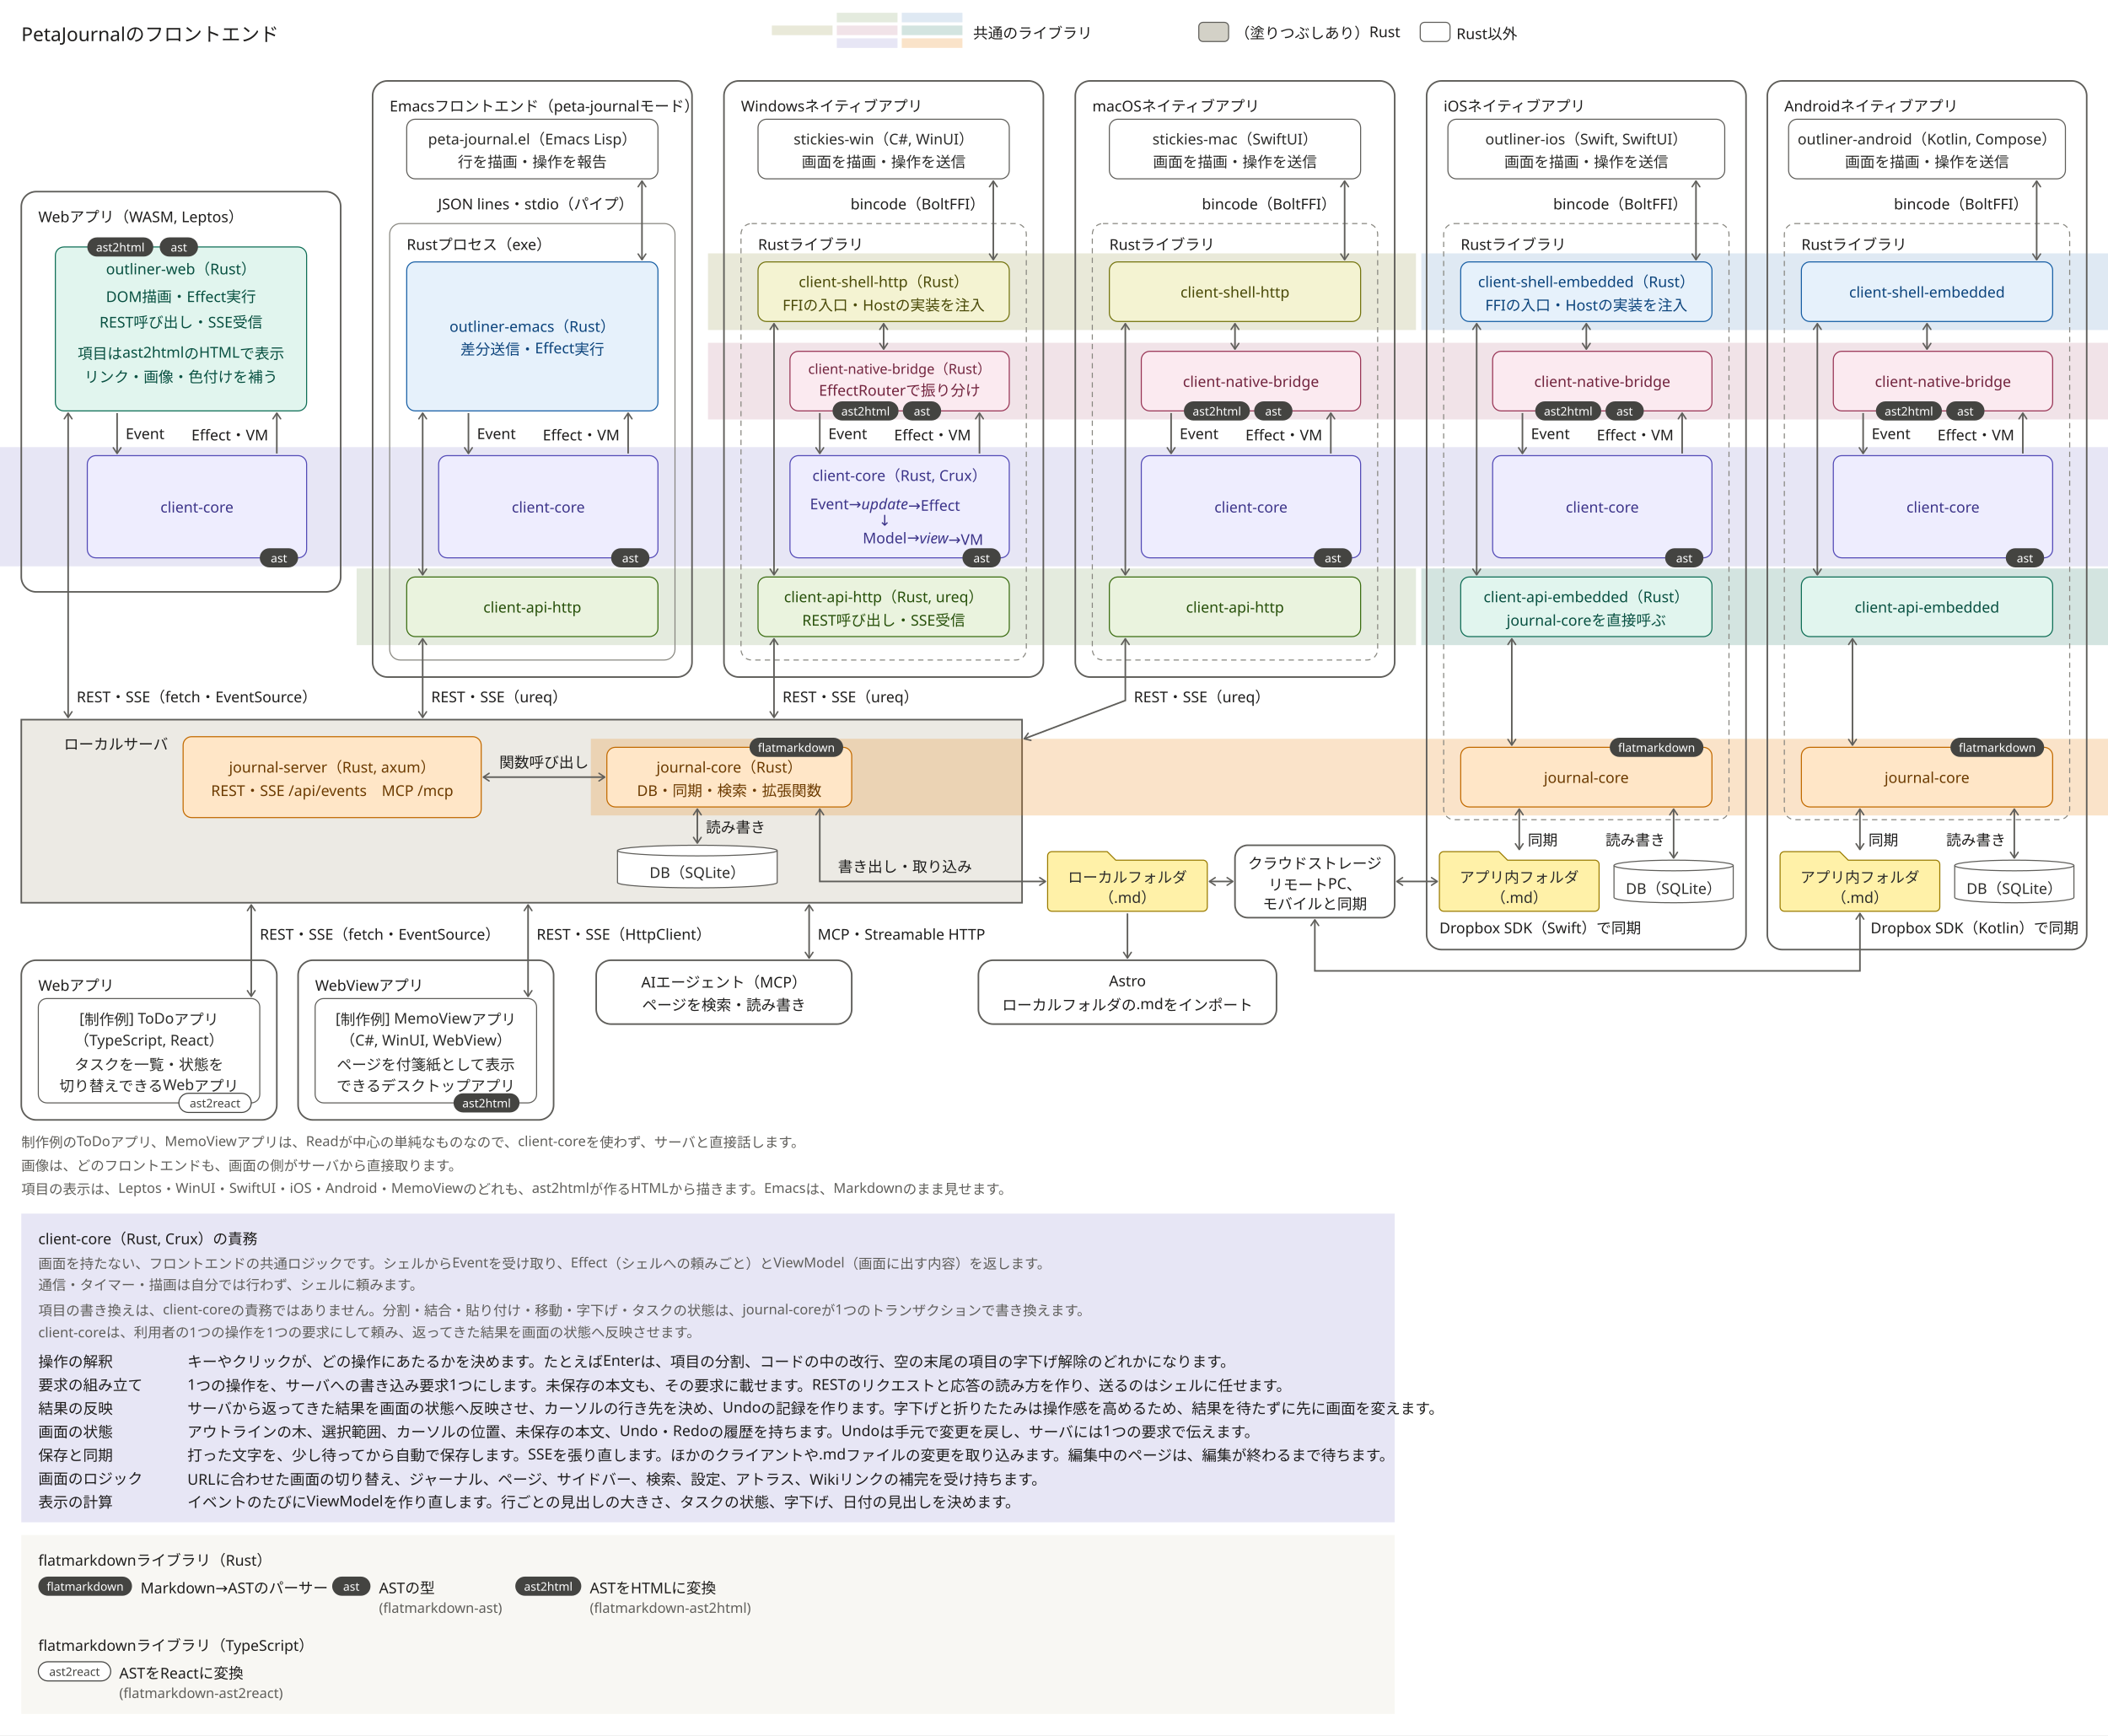
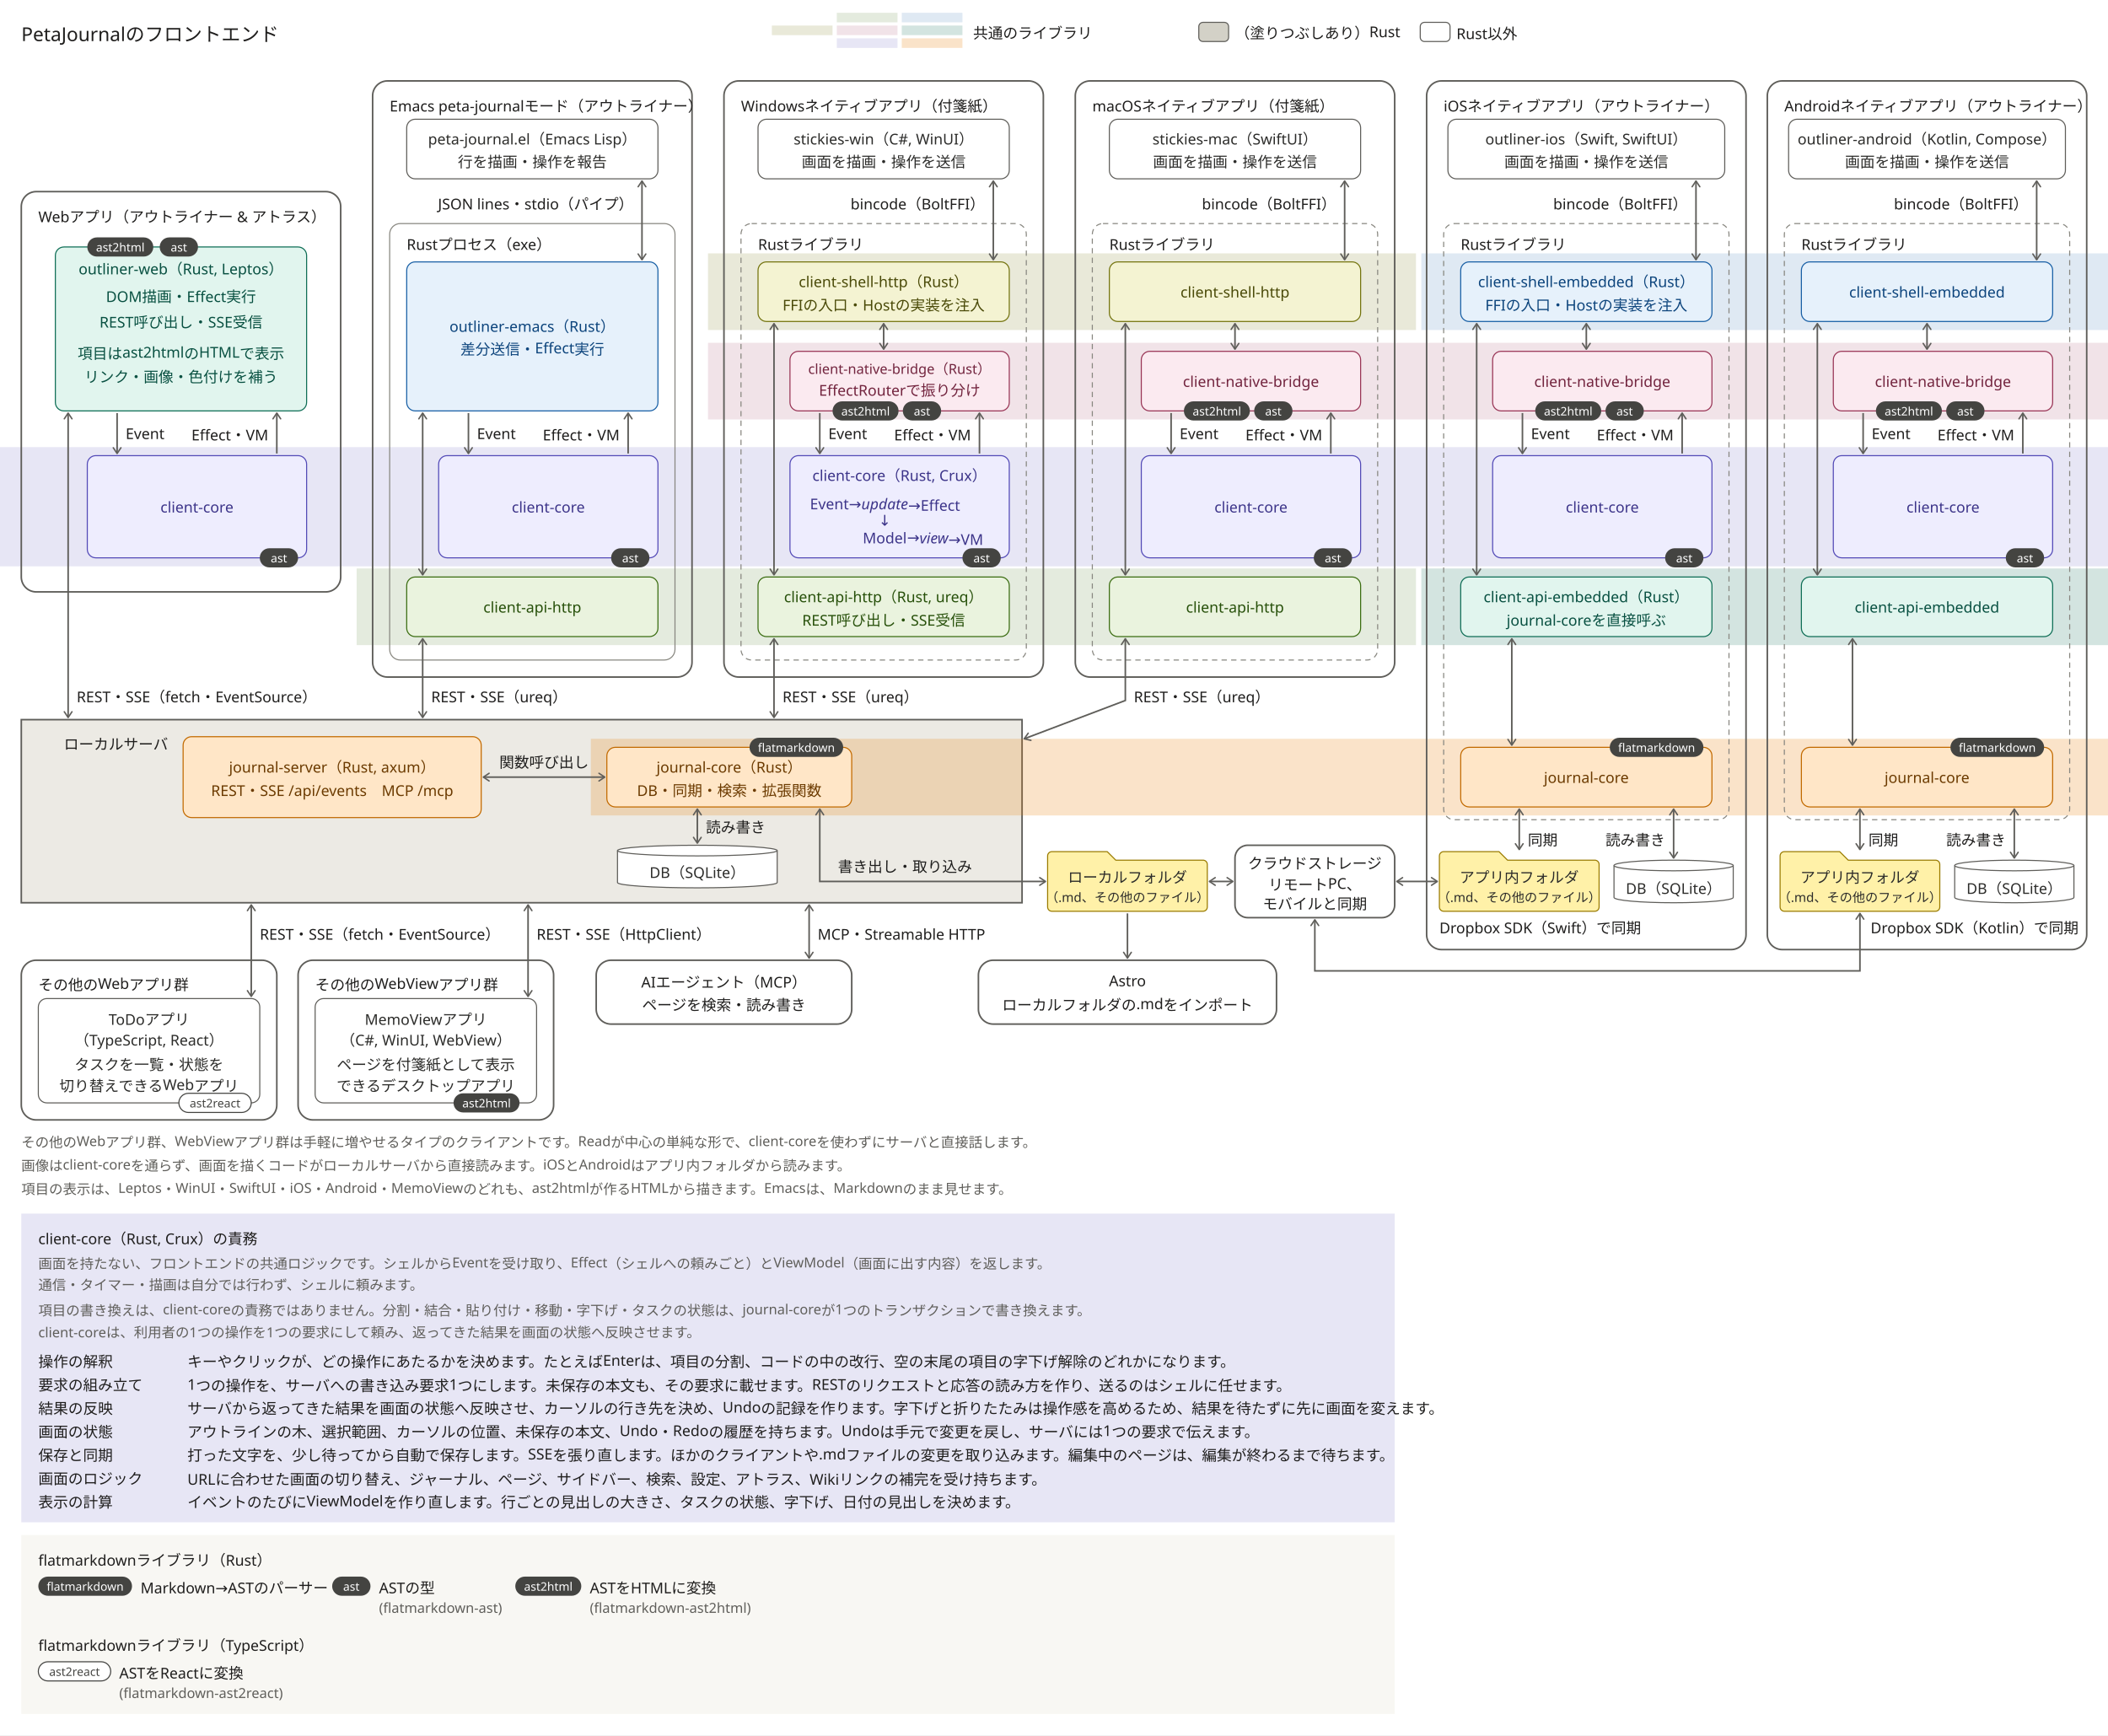
<svg xmlns="http://www.w3.org/2000/svg" width="1980" height="1630" viewBox="0 0 1980 1630" role="img">
  <defs>
    <marker id="arrow" viewBox="0 0 10 10" refX="8" refY="5" markerWidth="6" markerHeight="6" orient="auto-start-reverse">
      <path d="M2 1L8 5L2 9" fill="none" stroke="#5F5E5A" stroke-width="1.5" stroke-linecap="round" stroke-linejoin="round" />
    </marker>
    <style>
text { font-family: "Hiragino Sans", "Yu Gothic UI", "Meiryo", "Noto Sans JP", sans-serif; font-size: 14px; fill: #1F1E1D; }
.th { font-weight: 500; }
.note { font-size: 13px; fill: #5F5E5A; }
.arr { stroke: #5F5E5A; stroke-width: 1.5; fill: none; }
.frame { fill: none; stroke: #5F5E5A; stroke-width: 1.5; }
.inner { fill: none; stroke: #888780; stroke-width: 1; stroke-dasharray: 5 4; }
.teal rect { fill: #E1F5EE; stroke: #0F6E56; stroke-width: 1; }
.teal text { fill: #085041; }
.purple rect { fill: #EEEDFE; stroke: #534AB7; stroke-width: 1; }
.purple text { fill: #3C3489; }
.coral rect { fill: #FFE6C7; stroke: #C26A00; stroke-width: 1; }
.coral text { fill: #6B3A00; }
.gray rect { fill: #F1EFE8; stroke: #5F5E5A; stroke-width: 1; }
.gray text { fill: #2C2C2A; }
.blue rect { fill: #E6F1FB; stroke: #185FA5; stroke-width: 1; }
.blue text { fill: #0C447C; }
.pink rect { fill: #FBEAF0; stroke: #993556; stroke-width: 1; }
.pink text { fill: #72243E; }
.green rect { fill: #EAF3DE; stroke: #3B6D11; stroke-width: 1; }
.green text { fill: #27500A; }
.olive rect { fill: #F4F3D2; stroke: #74740F; stroke-width: 1; }
.olive text { fill: #4A4A08; }
.other rect { fill: #FFFFFF; }
.store path { fill: #FFFFFF; stroke: #5F5E5A; stroke-width: 1; stroke-linejoin: round; }
.store path.folder { fill: #FFF1A8; stroke: #9A7B00; }
.chip rect { fill: #444441; stroke: none; }
.chip text { fill: #FFFFFF; font-size: 11px; font-weight: 500; }
.wip rect { stroke-dasharray: 5 4; }
.badge rect { fill: #FAEEDA; stroke: #BA7517; stroke-width: 1; }
.badge text { fill: #854F0B; font-size: 12px; font-weight: 500; }
</style>
  </defs>
  <rect x="0" y="0" width="1980" height="1630" fill="#FFFFFF" />
  <rect x="0" y="420" width="1980" height="112" fill="#534AB7" fill-opacity="0.14" />
  <rect x="665" y="238" width="665" height="72" fill="#74740F" fill-opacity="0.16" />
  <rect x="1335" y="238" width="645" height="72" fill="#185FA5" fill-opacity="0.14" />
  <rect x="665" y="322" width="1315" height="72" fill="#993556" fill-opacity="0.14" />
  <rect x="335" y="534" width="995" height="72" fill="#3B6D11" fill-opacity="0.14" />
  <rect x="1335" y="534" width="645" height="72" fill="#0F6E56" fill-opacity="0.18" />
  <rect class="frame" x="20" y="676" width="940" height="172" style="fill:#ECEAE4" />
  <rect x="555" y="694" width="1425" height="72" fill="#E8830C" fill-opacity="0.22" />
  <text class="th" x="20" y="30" dominant-baseline="central" style="font-size:18px">PetaJournalのフロントエンド</text>
  <rect x="725" y="24" width="57" height="9" fill="#74740F" fill-opacity="0.16" />
  <rect x="786" y="12" width="57" height="9" fill="#3B6D11" fill-opacity="0.14" />
  <rect x="786" y="24" width="57" height="9" fill="#993556" fill-opacity="0.14" />
  <rect x="786" y="36" width="57" height="9" fill="#534AB7" fill-opacity="0.14" />
  <rect x="847" y="12" width="57" height="9" fill="#185FA5" fill-opacity="0.14" />
  <rect x="847" y="24" width="57" height="9" fill="#0F6E56" fill-opacity="0.18" />
  <rect x="847" y="36" width="57" height="9" fill="#E8830C" fill-opacity="0.22" />
  <text x="914" y="30" dominant-baseline="central">共通のライブラリ</text>
  <g class="gray">
    <rect x="1126" y="21" width="28" height="18" rx="4" style="fill:#D3D1C7" />
    <text x="1160" y="30" dominant-baseline="central" style="fill:#1F1E1D">（塗りつぶしあり）Rust</text>
  </g>
  <g class="gray other">
    <rect x="1334" y="21" width="28" height="18" rx="4" />
    <text x="1368" y="30" dominant-baseline="central" style="fill:#1F1E1D">Rust以外</text>
  </g>
  <g transform="translate(0,56)">
    <rect class="frame" x="20" y="124" width="300" height="376" rx="14" />
-     <text class="th" x="36" y="146" dominant-baseline="central">Webアプリ（WASM, Leptos）</text>
+     <text class="th" x="36" y="146" dominant-baseline="central">Webアプリ（アウトライナー &amp; アトラス）</text>
    <rect class="frame" x="350" y="20" width="300" height="560" rx="14" />
-     <text class="th" x="366" y="42" dominant-baseline="central">Emacsフロントエンド（peta-journalモード）</text>
+     <text class="th" x="366" y="42" dominant-baseline="central">Emacs peta-journalモード（アウトライナー）</text>
    <rect class="inner" x="366" y="154" width="268" height="410" rx="10" style="stroke-dasharray:none" />
    <text x="382" y="172" dominant-baseline="central">Rustプロセス（exe）</text>
    <rect class="frame" x="680" y="20" width="300" height="560" rx="14" />
-     <text class="th" x="696" y="42" dominant-baseline="central">Windowsネイティブアプリ</text>
+     <text class="th" x="696" y="42" dominant-baseline="central">Windowsネイティブアプリ（付箋紙）</text>
    <rect class="inner" x="696" y="154" width="268" height="410" rx="10" />
    <text x="712" y="172" dominant-baseline="central">Rustライブラリ</text>
    <g class="teal">
      <rect x="52" y="176" width="236" height="154" rx="8" />
-       <text class="th" x="170" y="195" text-anchor="middle" dominant-baseline="central">outliner-web（Rust）</text>
+       <text class="th" x="170" y="195" text-anchor="middle" dominant-baseline="central">outliner-web（Rust, Leptos）</text>
      <text x="170" y="221" text-anchor="middle" dominant-baseline="central">DOM描画・Effect実行</text>
      <text x="170" y="245" text-anchor="middle" dominant-baseline="central">REST呼び出し・SSE受信</text>
      <text x="170" y="275" text-anchor="middle" dominant-baseline="central">項目はast2htmlのHTMLで表示</text>
      <text x="170" y="297" text-anchor="middle" dominant-baseline="central">リンク・画像・色付けを補う</text>
    </g>
    <g class="purple">
      <rect x="82" y="372" width="206" height="96" rx="8" />
      <text class="th" x="185" y="420" text-anchor="middle" dominant-baseline="central">client-core</text>
    </g>
    <g class="gray other">
      <rect x="382" y="56" width="236" height="56" rx="8" />
      <text class="th" x="500" y="73" text-anchor="middle" dominant-baseline="central">peta-journal.el（Emacs Lisp）</text>
      <text x="500" y="95" text-anchor="middle" dominant-baseline="central">行を描画・操作を報告</text>
    </g>
    <g class="blue">
      <rect x="382" y="190" width="236" height="140" rx="8" />
      <text class="th" x="500" y="249" text-anchor="middle" dominant-baseline="central">outliner-emacs（Rust）</text>
      <text x="500" y="271" text-anchor="middle" dominant-baseline="central">差分送信・Effect実行</text>
    </g>
    <g class="purple">
      <rect x="412" y="372" width="206" height="96" rx="8" />
      <text class="th" x="515" y="420" text-anchor="middle" dominant-baseline="central">client-core</text>
    </g>
    <g class="green">
      <rect x="382" y="486" width="236" height="56" rx="8" />
      <text class="th" x="500" y="514" text-anchor="middle" dominant-baseline="central">client-api-http</text>
    </g>
    <g class="gray other">
      <rect x="712" y="56" width="236" height="56" rx="8" />
      <text class="th" x="830" y="73" text-anchor="middle" dominant-baseline="central">stickies-win（C#, WinUI）</text>
      <text x="830" y="95" text-anchor="middle" dominant-baseline="central">画面を描画・操作を送信</text>
    </g>
    <g class="olive">
      <rect x="712" y="190" width="236" height="56" rx="8" />
      <text class="th" x="830" y="207" text-anchor="middle" dominant-baseline="central">client-shell-http（Rust）</text>
      <text x="830" y="229" text-anchor="middle" dominant-baseline="central">FFIの入口・Hostの実装を注入</text>
    </g>
    <g class="pink">
      <rect x="742" y="274" width="206" height="56" rx="8" />
      <text class="th" x="845" y="289" text-anchor="middle" dominant-baseline="central" style="font-size:13px">client-native-bridge（Rust）</text>
      <text x="845" y="309" text-anchor="middle" dominant-baseline="central">EffectRouterで振り分け</text>
    </g>
    <g class="purple">
      <rect x="742" y="372" width="206" height="96" rx="8" />
      <text class="th" x="845" y="389" text-anchor="middle" dominant-baseline="central">client-core（Rust, Crux）</text>
      <text x="809" y="417" text-anchor="end" dominant-baseline="central">Event→</text>
      <text x="831" y="417" text-anchor="middle" dominant-baseline="central" font-style="italic">update</text>
      <text x="853" y="417" dominant-baseline="central">→Effect</text>
      <text x="831" y="433" text-anchor="middle" dominant-baseline="central">↓</text>
      <text x="831" y="449" text-anchor="middle" dominant-baseline="central">Model</text>
      <text x="852" y="449" dominant-baseline="central">→<tspan font-style="italic">view</tspan>→VM</text>
    </g>
    <g class="green">
      <rect x="712" y="486" width="236" height="56" rx="8" />
      <text class="th" x="830" y="503" text-anchor="middle" dominant-baseline="central">client-api-http（Rust, ureq）</text>
      <text x="830" y="525" text-anchor="middle" dominant-baseline="central">REST呼び出し・SSE受信</text>
    </g>
    <line class="arr" x1="110" y1="332" x2="110" y2="370" marker-end="url(#arrow)" />
    <text x="118" y="351" dominant-baseline="central">Event</text>
    <line class="arr" x1="260" y1="370" x2="260" y2="332" marker-end="url(#arrow)" />
    <text x="252" y="351" text-anchor="end" dominant-baseline="central">Effect・VM</text>
    <line class="arr" x1="397" y1="332" x2="397" y2="484" marker-start="url(#arrow)" marker-end="url(#arrow)" />
    <line class="arr" x1="440" y1="332" x2="440" y2="370" marker-end="url(#arrow)" />
    <text x="448" y="351" dominant-baseline="central">Event</text>
    <line class="arr" x1="590" y1="370" x2="590" y2="332" marker-end="url(#arrow)" />
    <text x="582" y="351" text-anchor="end" dominant-baseline="central">Effect・VM</text>
    <line class="arr" x1="830" y1="248" x2="830" y2="272" marker-start="url(#arrow)" marker-end="url(#arrow)" />
    <line class="arr" x1="727" y1="248" x2="727" y2="484" marker-start="url(#arrow)" marker-end="url(#arrow)" />
    <line class="arr" x1="770" y1="332" x2="770" y2="370" marker-end="url(#arrow)" />
    <text x="778" y="351" dominant-baseline="central">Event</text>
    <line class="arr" x1="920" y1="370" x2="920" y2="332" marker-end="url(#arrow)" />
    <text x="912" y="351" text-anchor="end" dominant-baseline="central">Effect・VM</text>
    <line class="arr" x1="603" y1="114" x2="603" y2="188" marker-start="url(#arrow)" marker-end="url(#arrow)" />
    <text x="595" y="134" text-anchor="end" dominant-baseline="central">JSON lines・stdio（パイプ）</text>
    <line class="arr" x1="933" y1="114" x2="933" y2="188" marker-start="url(#arrow)" marker-end="url(#arrow)" />
    <text x="925" y="134" text-anchor="end" dominant-baseline="central">bincode（BoltFFI）</text>
    <line class="arr" x1="64" y1="332" x2="64" y2="618" marker-start="url(#arrow)" marker-end="url(#arrow)" />
    <text x="72" y="597" dominant-baseline="central">REST・SSE（fetch・EventSource）</text>
    <line class="arr" x1="397" y1="544" x2="397" y2="618" marker-start="url(#arrow)" marker-end="url(#arrow)" />
    <text x="405" y="597" dominant-baseline="central">REST・SSE（ureq）</text>
    <line class="arr" x1="727" y1="544" x2="727" y2="618" marker-start="url(#arrow)" marker-end="url(#arrow)" />
    <text x="735" y="597" dominant-baseline="central">REST・SSE（ureq）</text>
    <rect class="frame" x="1010" y="20" width="300" height="560" rx="14" />
-     <text class="th" x="1026" y="42" dominant-baseline="central">macOSネイティブアプリ</text>
+     <text class="th" x="1026" y="42" dominant-baseline="central">macOSネイティブアプリ（付箋紙）</text>
    <rect class="inner" x="1026" y="154" width="268" height="410" rx="10" />
    <text x="1042" y="172" dominant-baseline="central">Rustライブラリ</text>
    <g class="gray other">
      <rect x="1042" y="56" width="236" height="56" rx="8" />
      <text class="th" x="1160" y="73" text-anchor="middle" dominant-baseline="central">stickies-mac（SwiftUI）</text>
      <text x="1160" y="95" text-anchor="middle" dominant-baseline="central">画面を描画・操作を送信</text>
    </g>
    <g class="olive">
      <rect x="1042" y="190" width="236" height="56" rx="8" />
      <text class="th" x="1160" y="218" text-anchor="middle" dominant-baseline="central">client-shell-http</text>
    </g>
    <g class="pink">
      <rect x="1072" y="274" width="206" height="56" rx="8" />
      <text class="th" x="1175" y="302" text-anchor="middle" dominant-baseline="central">client-native-bridge</text>
    </g>
    <g class="purple">
      <rect x="1072" y="372" width="206" height="96" rx="8" />
      <text class="th" x="1175" y="420" text-anchor="middle" dominant-baseline="central">client-core</text>
    </g>
    <g class="green">
      <rect x="1042" y="486" width="236" height="56" rx="8" />
      <text class="th" x="1160" y="514" text-anchor="middle" dominant-baseline="central">client-api-http</text>
    </g>
    <line class="arr" x1="1160" y1="248" x2="1160" y2="272" marker-start="url(#arrow)" marker-end="url(#arrow)" />
    <line class="arr" x1="1057" y1="248" x2="1057" y2="484" marker-start="url(#arrow)" marker-end="url(#arrow)" />
    <line class="arr" x1="1100" y1="332" x2="1100" y2="370" marker-end="url(#arrow)" />
    <text x="1108" y="351" dominant-baseline="central">Event</text>
    <line class="arr" x1="1250" y1="370" x2="1250" y2="332" marker-end="url(#arrow)" />
    <text x="1242" y="351" text-anchor="end" dominant-baseline="central">Effect・VM</text>
    <line class="arr" x1="1263" y1="114" x2="1263" y2="188" marker-start="url(#arrow)" marker-end="url(#arrow)" />
    <text x="1255" y="134" text-anchor="end" dominant-baseline="central">bincode（BoltFFI）</text>
    <path class="arr" d="M1057 544V602L962 638" marker-start="url(#arrow)" marker-end="url(#arrow)" />
    <text x="1065" y="597" dominant-baseline="central">REST・SSE（ureq）</text>
    <g class="chip">
      <rect x="1234" y="459" width="36" height="18" rx="9" />
      <text x="1252" y="468" text-anchor="middle" dominant-baseline="central">ast</text>
      <rect x="1112" y="321" width="62" height="18" rx="9" />
      <text x="1143" y="330" text-anchor="middle" dominant-baseline="central">ast2html</text>
      <rect x="1178" y="321" width="36" height="18" rx="9" />
      <text x="1196" y="330" text-anchor="middle" dominant-baseline="central">ast</text>
    </g>
    <rect class="frame" x="1340" y="20" width="300" height="816" rx="14" />
-     <text class="th" x="1356" y="42" dominant-baseline="central">iOSネイティブアプリ</text>
+     <text class="th" x="1356" y="42" dominant-baseline="central">iOSネイティブアプリ（アウトライナー）</text>
    <rect class="inner" x="1356" y="154" width="268" height="560" rx="10" />
    <text x="1372" y="172" dominant-baseline="central">Rustライブラリ</text>
    <g class="gray other">
      <rect x="1360" y="56" width="260" height="56" rx="8" />
      <text class="th" x="1490" y="73" text-anchor="middle" dominant-baseline="central">outliner-ios（Swift, SwiftUI）</text>
      <text x="1490" y="95" text-anchor="middle" dominant-baseline="central">画面を描画・操作を送信</text>
    </g>
    <g class="blue">
      <rect x="1372" y="190" width="236" height="56" rx="8" />
      <text class="th" x="1490" y="207" text-anchor="middle" dominant-baseline="central">client-shell-embedded（Rust）</text>
      <text x="1490" y="229" text-anchor="middle" dominant-baseline="central">FFIの入口・Hostの実装を注入</text>
    </g>
    <g class="pink">
      <rect x="1402" y="274" width="206" height="56" rx="8" />
      <text class="th" x="1505" y="302" text-anchor="middle" dominant-baseline="central">client-native-bridge</text>
    </g>
    <g class="purple">
      <rect x="1402" y="372" width="206" height="96" rx="8" />
      <text class="th" x="1505" y="420" text-anchor="middle" dominant-baseline="central">client-core</text>
    </g>
    <g class="teal">
      <rect x="1372" y="486" width="236" height="56" rx="8" />
      <text class="th" x="1490" y="503" text-anchor="middle" dominant-baseline="central">client-api-embedded（Rust）</text>
      <text x="1490" y="525" text-anchor="middle" dominant-baseline="central">journal-coreを直接呼ぶ</text>
    </g>
    <line class="arr" x1="1490" y1="248" x2="1490" y2="272" marker-start="url(#arrow)" marker-end="url(#arrow)" />
    <line class="arr" x1="1387" y1="248" x2="1387" y2="484" marker-start="url(#arrow)" marker-end="url(#arrow)" />
    <line class="arr" x1="1430" y1="332" x2="1430" y2="370" marker-end="url(#arrow)" />
    <text x="1438" y="351" dominant-baseline="central">Event</text>
    <line class="arr" x1="1580" y1="370" x2="1580" y2="332" marker-end="url(#arrow)" />
    <text x="1572" y="351" text-anchor="end" dominant-baseline="central">Effect・VM</text>
    <line class="arr" x1="1593" y1="114" x2="1593" y2="188" marker-start="url(#arrow)" marker-end="url(#arrow)" />
    <text x="1585" y="134" text-anchor="end" dominant-baseline="central">bincode（BoltFFI）</text>
    <line class="arr" x1="1420" y1="544" x2="1420" y2="644" marker-start="url(#arrow)" marker-end="url(#arrow)" />
    <g class="chip">
      <rect x="1564" y="459" width="36" height="18" rx="9" />
      <text x="1582" y="468" text-anchor="middle" dominant-baseline="central">ast</text>
      <rect x="1442" y="321" width="62" height="18" rx="9" />
      <text x="1473" y="330" text-anchor="middle" dominant-baseline="central">ast2html</text>
      <rect x="1508" y="321" width="36" height="18" rx="9" />
      <text x="1526" y="330" text-anchor="middle" dominant-baseline="central">ast</text>
    </g>
    <g transform="translate(0,80)">
      <g class="coral">
        <rect x="1372" y="566" width="236" height="56" rx="8" />
        <text class="th" x="1490" y="594" text-anchor="middle" dominant-baseline="central">journal-core</text>
      </g>
      <g class="gray store">
        <path class="folder" d="M1356 664H1408L1416 672H1498a4 4 0 0 1 4 4V716a4 4 0 0 1 -4 4H1356a4 4 0 0 1 -4 -4V668a4 4 0 0 1 4 -4Z" />
        <text class="th" x="1427" y="687" text-anchor="middle" dominant-baseline="central">アプリ内フォルダ</text>
-         <text class="th" x="1427" y="706" text-anchor="middle" dominant-baseline="central">（.md）</text>
+         <text class="th" x="1427" y="706" text-anchor="middle" dominant-baseline="central" style="font-size:12px">（.md、その他のファイル）</text>
        <path d="M1516 677a56 5 0 0 1 112 0V707a56 5 0 0 1 -112 0Z" />
        <path d="M1516 677a56 5 0 0 0 112 0" style="fill:none" />
        <text class="th" x="1572" y="697" text-anchor="middle" dominant-baseline="central">DB（SQLite）</text>
      </g>
      <line class="arr" x1="1427" y1="624" x2="1427" y2="662" marker-start="url(#arrow)" marker-end="url(#arrow)" />
      <text x="1435" y="652" dominant-baseline="central">同期</text>
      <line class="arr" x1="1572" y1="624" x2="1572" y2="670" marker-start="url(#arrow)" marker-end="url(#arrow)" />
      <text x="1564" y="652" text-anchor="end" dominant-baseline="central">読み書き</text>
      <line class="arr" x1="1312" y1="692" x2="1350" y2="692" marker-start="url(#arrow)" marker-end="url(#arrow)" />
      <text x="1352" y="734" dominant-baseline="central">Dropbox SDK（Swift）で同期</text>
      <g class="chip">
        <rect x="1512" y="557" width="88" height="18" rx="9" />
        <text x="1556" y="566" text-anchor="middle" dominant-baseline="central">flatmarkdown</text>
      </g>
    </g>
    <rect class="frame" x="1660" y="20" width="300" height="816" rx="14" />
-     <text class="th" x="1676" y="42" dominant-baseline="central">Androidネイティブアプリ</text>
+     <text class="th" x="1676" y="42" dominant-baseline="central">Androidネイティブアプリ（アウトライナー）</text>
    <rect class="inner" x="1676" y="154" width="268" height="560" rx="10" />
    <text x="1692" y="172" dominant-baseline="central">Rustライブラリ</text>
    <g class="gray other">
      <rect x="1680" y="56" width="260" height="56" rx="8" />
      <text class="th" x="1810" y="73" text-anchor="middle" dominant-baseline="central">outliner-android（Kotlin, Compose）</text>
      <text x="1810" y="95" text-anchor="middle" dominant-baseline="central">画面を描画・操作を送信</text>
    </g>
    <g class="blue">
      <rect x="1692" y="190" width="236" height="56" rx="8" />
      <text class="th" x="1810" y="218" text-anchor="middle" dominant-baseline="central">client-shell-embedded</text>
    </g>
    <g class="pink">
      <rect x="1722" y="274" width="206" height="56" rx="8" />
      <text class="th" x="1825" y="302" text-anchor="middle" dominant-baseline="central">client-native-bridge</text>
    </g>
    <g class="purple">
      <rect x="1722" y="372" width="206" height="96" rx="8" />
      <text class="th" x="1825" y="420" text-anchor="middle" dominant-baseline="central">client-core</text>
    </g>
    <g class="teal">
      <rect x="1692" y="486" width="236" height="56" rx="8" />
      <text class="th" x="1810" y="514" text-anchor="middle" dominant-baseline="central">client-api-embedded</text>
    </g>
    <line class="arr" x1="1810" y1="248" x2="1810" y2="272" marker-start="url(#arrow)" marker-end="url(#arrow)" />
    <line class="arr" x1="1707" y1="248" x2="1707" y2="484" marker-start="url(#arrow)" marker-end="url(#arrow)" />
    <line class="arr" x1="1750" y1="332" x2="1750" y2="370" marker-end="url(#arrow)" />
    <text x="1758" y="351" dominant-baseline="central">Event</text>
    <line class="arr" x1="1900" y1="370" x2="1900" y2="332" marker-end="url(#arrow)" />
    <text x="1892" y="351" text-anchor="end" dominant-baseline="central">Effect・VM</text>
    <line class="arr" x1="1913" y1="114" x2="1913" y2="188" marker-start="url(#arrow)" marker-end="url(#arrow)" />
    <text x="1905" y="134" text-anchor="end" dominant-baseline="central">bincode（BoltFFI）</text>
    <line class="arr" x1="1740" y1="544" x2="1740" y2="644" marker-start="url(#arrow)" marker-end="url(#arrow)" />
    <g class="chip">
      <rect x="1884" y="459" width="36" height="18" rx="9" />
      <text x="1902" y="468" text-anchor="middle" dominant-baseline="central">ast</text>
      <rect x="1762" y="321" width="62" height="18" rx="9" />
      <text x="1793" y="330" text-anchor="middle" dominant-baseline="central">ast2html</text>
      <rect x="1828" y="321" width="36" height="18" rx="9" />
      <text x="1846" y="330" text-anchor="middle" dominant-baseline="central">ast</text>
    </g>
    <g transform="translate(0,80)">
      <g class="coral">
        <rect x="1692" y="566" width="236" height="56" rx="8" />
        <text class="th" x="1810" y="594" text-anchor="middle" dominant-baseline="central">journal-core</text>
      </g>
      <g class="gray store">
        <path class="folder" d="M1676 664H1728L1736 672H1818a4 4 0 0 1 4 4V716a4 4 0 0 1 -4 4H1676a4 4 0 0 1 -4 -4V668a4 4 0 0 1 4 -4Z" />
        <text class="th" x="1747" y="687" text-anchor="middle" dominant-baseline="central">アプリ内フォルダ</text>
-         <text class="th" x="1747" y="706" text-anchor="middle" dominant-baseline="central">（.md）</text>
+         <text class="th" x="1747" y="706" text-anchor="middle" dominant-baseline="central" style="font-size:12px">（.md、その他のファイル）</text>
        <path d="M1836 677a56 5 0 0 1 112 0V707a56 5 0 0 1 -112 0Z" />
        <path d="M1836 677a56 5 0 0 0 112 0" style="fill:none" />
        <text class="th" x="1892" y="697" text-anchor="middle" dominant-baseline="central">DB（SQLite）</text>
      </g>
      <line class="arr" x1="1747" y1="624" x2="1747" y2="662" marker-start="url(#arrow)" marker-end="url(#arrow)" />
      <text x="1755" y="652" dominant-baseline="central">同期</text>
      <line class="arr" x1="1892" y1="624" x2="1892" y2="670" marker-start="url(#arrow)" marker-end="url(#arrow)" />
      <text x="1884" y="652" text-anchor="end" dominant-baseline="central">読み書き</text>
      <path class="arr" d="M1235 728V776H1747V722" marker-start="url(#arrow)" marker-end="url(#arrow)" />
      <text x="1757" y="734" dominant-baseline="central">Dropbox SDK（Kotlin）で同期</text>
      <g class="chip">
        <rect x="1832" y="557" width="88" height="18" rx="9" />
        <text x="1876" y="566" text-anchor="middle" dominant-baseline="central">flatmarkdown</text>
      </g>
    </g>
    <g transform="translate(0,80)">
      <text class="th" x="60" y="562" dominant-baseline="central">ローカルサーバ</text>
      <g class="coral">
        <rect x="172" y="556" width="280" height="76" rx="8" />
        <text class="th" x="312" y="583" text-anchor="middle" dominant-baseline="central">journal-server（Rust, axum）</text>
        <text x="312" y="605" text-anchor="middle" dominant-baseline="central">REST・SSE /api/events　MCP /mcp</text>
        <rect x="570" y="566" width="230" height="56" rx="8" />
        <text class="th" x="685" y="583" text-anchor="middle" dominant-baseline="central">journal-core（Rust）</text>
        <text x="685" y="605" text-anchor="middle" dominant-baseline="central">DB・同期・検索・拡張関数</text>
      </g>
      <line class="arr" x1="454" y1="594" x2="568" y2="594" marker-start="url(#arrow)" marker-end="url(#arrow)" />
      <text x="511" y="579" text-anchor="middle" dominant-baseline="central">関数呼び出し</text>
      <g class="gray store">
        <path class="folder" d="M988 664H1040L1048 672H1130a4 4 0 0 1 4 4V716a4 4 0 0 1 -4 4H988a4 4 0 0 1 -4 -4V668a4 4 0 0 1 4 -4Z" />
        <text class="th" x="1059" y="687" text-anchor="middle" dominant-baseline="central">ローカルフォルダ</text>
-         <text class="th" x="1059" y="706" text-anchor="middle" dominant-baseline="central">（.md）</text>
+         <text class="th" x="1059" y="706" text-anchor="middle" dominant-baseline="central" style="font-size:12px">（.md、その他のファイル）</text>
        <path d="M580 663a75 5 0 0 1 150 0V693a75 5 0 0 1 -150 0Z" />
        <path d="M580 663a75 5 0 0 0 150 0" style="fill:none" />
        <text class="th" x="655" y="682" text-anchor="middle" dominant-baseline="central">DB（SQLite）</text>
      </g>
      <path class="arr" d="M770 624V692H982" marker-start="url(#arrow)" marker-end="url(#arrow)" />
      <text x="850" y="677" text-anchor="middle" dominant-baseline="central">書き出し・取り込み</text>
      <line class="arr" x1="655" y1="624" x2="655" y2="656" marker-start="url(#arrow)" marker-end="url(#arrow)" />
      <text x="663" y="640" dominant-baseline="central">読み書き</text>
      <rect class="frame" x="1160" y="658" width="150" height="68" rx="12" />
      <text class="th" x="1235" y="674" text-anchor="middle" dominant-baseline="central">クラウドストレージ</text>
      <text x="1235" y="694" text-anchor="middle" dominant-baseline="central">リモートPC、</text>
      <text x="1235" y="712" text-anchor="middle" dominant-baseline="central">モバイルと同期</text>
      <line class="arr" x1="1136" y1="692" x2="1158" y2="692" marker-start="url(#arrow)" marker-end="url(#arrow)" />
      <g class="chip">
        <rect x="704" y="557" width="88" height="18" rx="9" />
        <text x="748" y="566" text-anchor="middle" dominant-baseline="central">flatmarkdown</text>
      </g>
    </g>
    <g class="chip">
      <rect x="82" y="167" width="62" height="18" rx="9" />
      <text x="113" y="176" text-anchor="middle" dominant-baseline="central">ast2html</text>
      <rect x="150" y="167" width="36" height="18" rx="9" />
      <text x="168" y="176" text-anchor="middle" dominant-baseline="central">ast</text>
      <rect x="244" y="459" width="36" height="18" rx="9" />
      <text x="262" y="468" text-anchor="middle" dominant-baseline="central">ast</text>
      <rect x="904" y="459" width="36" height="18" rx="9" />
      <text x="922" y="468" text-anchor="middle" dominant-baseline="central">ast</text>
      <rect x="782" y="321" width="62" height="18" rx="9" />
      <text x="813" y="330" text-anchor="middle" dominant-baseline="central">ast2html</text>
      <rect x="848" y="321" width="36" height="18" rx="9" />
      <text x="866" y="330" text-anchor="middle" dominant-baseline="central">ast</text>
      <rect x="574" y="459" width="36" height="18" rx="9" />
      <text x="592" y="468" text-anchor="middle" dominant-baseline="central">ast</text>
    </g>
    <g transform="translate(0,156)">
      <rect class="frame" x="20" y="690" width="240" height="150" rx="14" />
-       <text class="th" x="36" y="712" dominant-baseline="central">Webアプリ</text>
+       <text class="th" x="36" y="712" dominant-baseline="central">その他のWebアプリ群</text>
      <g class="gray other">
        <rect x="36" y="726" width="208" height="98" rx="8" />
-         <text class="th" x="140" y="744" text-anchor="middle" dominant-baseline="central">[制作例] ToDoアプリ</text>
+         <text class="th" x="140" y="744" text-anchor="middle" dominant-baseline="central">ToDoアプリ</text>
        <text class="th" x="140" y="764" text-anchor="middle" dominant-baseline="central">（TypeScript, React）</text>
        <text x="140" y="787" text-anchor="middle" dominant-baseline="central">タスクを一覧・状態を</text>
        <text x="140" y="807" text-anchor="middle" dominant-baseline="central">切り替えできるWebアプリ</text>
      </g>
      <line class="arr" x1="236" y1="638" x2="236" y2="724" marker-start="url(#arrow)" marker-end="url(#arrow)" />
      <text x="244" y="664" dominant-baseline="central">REST・SSE（fetch・EventSource）</text>
      <rect class="frame" x="280" y="690" width="240" height="150" rx="14" />
-       <text class="th" x="296" y="712" dominant-baseline="central">WebViewアプリ</text>
+       <text class="th" x="296" y="712" dominant-baseline="central">その他のWebViewアプリ群</text>
      <g class="gray other">
        <rect x="296" y="726" width="208" height="98" rx="8" />
-         <text class="th" x="400" y="744" text-anchor="middle" dominant-baseline="central">[制作例] MemoViewアプリ</text>
+         <text class="th" x="400" y="744" text-anchor="middle" dominant-baseline="central">MemoViewアプリ</text>
        <text class="th" x="400" y="764" text-anchor="middle" dominant-baseline="central">（C#, WinUI, WebView）</text>
        <text x="400" y="787" text-anchor="middle" dominant-baseline="central">ページを付箋紙として表示</text>
        <text x="400" y="807" text-anchor="middle" dominant-baseline="central">できるデスクトップアプリ</text>
      </g>
      <line class="arr" x1="496" y1="638" x2="496" y2="724" marker-start="url(#arrow)" marker-end="url(#arrow)" />
      <text x="504" y="664" dominant-baseline="central">REST・SSE（HttpClient）</text>
      <rect class="frame" x="560" y="690" width="240" height="60" rx="14" />
      <text class="th" x="680" y="709" text-anchor="middle" dominant-baseline="central">AIエージェント（MCP）</text>
      <text x="680" y="731" text-anchor="middle" dominant-baseline="central">ページを検索・読み書き</text>
      <line class="arr" x1="760" y1="638" x2="760" y2="688" marker-start="url(#arrow)" marker-end="url(#arrow)" />
      <text x="768" y="664" dominant-baseline="central">MCP・Streamable HTTP</text>
      <rect class="frame" x="919" y="690" width="280" height="60" rx="14" />
      <text class="th" x="1059" y="709" text-anchor="middle" dominant-baseline="central">Astro</text>
      <text x="1059" y="731" text-anchor="middle" dominant-baseline="central">ローカルフォルダの.mdをインポート</text>
      <line class="arr" x1="1059" y1="646" x2="1059" y2="688" marker-end="url(#arrow)" />
      <g class="chip">
        <rect x="168" y="815" width="68" height="18" rx="9" style="fill:#FFFFFF;stroke:#444441;stroke-width:1" />
        <text x="202" y="824" text-anchor="middle" dominant-baseline="central" style="fill:#444441">ast2react</text>
        <rect x="426" y="815" width="62" height="18" rx="9" />
        <text x="457" y="824" text-anchor="middle" dominant-baseline="central">ast2html</text>
      </g>
-       <text class="note" x="20" y="860" dominant-baseline="central">制作例のToDoアプリ、MemoViewアプリは、Readが中心の単純なものなので、client-coreを使わず、サーバと直接話します。</text>
-       <text class="note" x="20" y="882" dominant-baseline="central">画像は、どのフロントエンドも、画面の側がサーバから直接取ります。</text>
+       <text class="note" x="20" y="860" dominant-baseline="central">その他のWebアプリ群、WebViewアプリ群は手軽に増やせるタイプのクライアントです。Readが中心の単純な形で、client-coreを使わずにサーバと直接話します。</text>
+       <text class="note" x="20" y="882" dominant-baseline="central">画像はclient-coreを通らず、画面を描くコードがローカルサーバから直接読みます。iOSとAndroidはアプリ内フォルダから読みます。</text>
      <text class="note" x="20" y="904" dominant-baseline="central">項目の表示は、Leptos・WinUI・SwiftUI・iOS・Android・MemoViewのどれも、ast2htmlが作るHTMLから描きます。Emacsは、Markdownのまま見せます。</text>
      <g transform="translate(0,308)">
        <rect x="20" y="620" width="1290" height="290" fill="#534AB7" fill-opacity="0.14" />
        <text class="th" x="36" y="642" dominant-baseline="central">client-core（Rust, Crux）の責務</text>
        <text class="note" x="36" y="666" dominant-baseline="central">画面を持たない、フロントエンドの共通ロジックです。シェルからEventを受け取り、Effect（シェルへの頼みごと）とViewModel（画面に出す内容）を返します。</text>
        <text class="note" x="36" y="686" dominant-baseline="central">通信・タイマー・描画は自分では行わず、シェルに頼みます。</text>
        <text class="note" x="36" y="710" dominant-baseline="central">項目の書き換えは、client-coreの責務ではありません。分割・結合・貼り付け・移動・字下げ・タスクの状態は、journal-coreが1つのトランザクションで書き換えます。</text>
        <text class="note" x="36" y="730" dominant-baseline="central">client-coreは、利用者の1つの操作を1つの要求にして頼み、返ってきた結果を画面の状態へ反映させます。</text>
        <text class="th" x="36" y="758" dominant-baseline="central">操作の解釈</text>
        <text x="176" y="758" dominant-baseline="central">キーやクリックが、どの操作にあたるかを決めます。たとえばEnterは、項目の分割、コードの中の改行、空の末尾の項目の字下げ解除のどれかになります。</text>
        <text class="th" x="36" y="780" dominant-baseline="central">要求の組み立て</text>
        <text x="176" y="780" dominant-baseline="central">1つの操作を、サーバへの書き込み要求1つにします。未保存の本文も、その要求に載せます。RESTのリクエストと応答の読み方を作り、送るのはシェルに任せます。</text>
        <text class="th" x="36" y="802" dominant-baseline="central">結果の反映</text>
        <text x="176" y="802" dominant-baseline="central">サーバから返ってきた結果を画面の状態へ反映させ、カーソルの行き先を決め、Undoの記録を作ります。字下げと折りたたみは操作感を高めるため、結果を待たずに先に画面を変えます。</text>
        <text class="th" x="36" y="824" dominant-baseline="central">画面の状態</text>
        <text x="176" y="824" dominant-baseline="central">アウトラインの木、選択範囲、カーソルの位置、未保存の本文、Undo・Redoの履歴を持ちます。Undoは手元で変更を戻し、サーバには1つの要求で伝えます。</text>
        <text class="th" x="36" y="846" dominant-baseline="central">保存と同期</text>
        <text x="176" y="846" dominant-baseline="central">打った文字を、少し待ってから自動で保存します。SSEを張り直します。ほかのクライアントや.mdファイルの変更を取り込みます。編集中のページは、編集が終わるまで待ちます。</text>
        <text class="th" x="36" y="868" dominant-baseline="central">画面のロジック</text>
        <text x="176" y="868" dominant-baseline="central">URLに合わせた画面の切り替え、ジャーナル、ページ、サイドバー、検索、設定、アトラス、Wikiリンクの補完を受け持ちます。</text>
        <text class="th" x="36" y="890" dominant-baseline="central">表示の計算</text>
        <text x="176" y="890" dominant-baseline="central">イベントのたびにViewModelを作り直します。行ごとの見出しの大きさ、タスクの状態、字下げ、日付の見出しを決めます。</text>
      </g>
      <g transform="translate(0,610)">
        <rect x="20" y="620" width="1290" height="168" fill="#F8F7F3" />
        <text class="th" x="36" y="642" dominant-baseline="central">flatmarkdownライブラリ（Rust）</text>
        <g class="chip">
          <rect x="36" y="659" width="88" height="18" rx="9" />
          <text x="80" y="668" text-anchor="middle" dominant-baseline="central">flatmarkdown</text>
          <rect x="312" y="659" width="36" height="18" rx="9" />
          <text x="330" y="668" text-anchor="middle" dominant-baseline="central">ast</text>
          <rect x="484" y="659" width="62" height="18" rx="9" />
          <text x="515" y="668" text-anchor="middle" dominant-baseline="central">ast2html</text>
        </g>
        <text x="132" y="668" dominant-baseline="central">Markdown→ASTのパーサー</text>
        <text x="356" y="668" dominant-baseline="central">ASTの型</text>
        <text class="note" x="356" y="688" dominant-baseline="central">(flatmarkdown-ast)</text>
        <text x="554" y="668" dominant-baseline="central">ASTをHTMLに変換</text>
        <text class="note" x="554" y="688" dominant-baseline="central">(flatmarkdown-ast2html)</text>
        <g class="chip">
          <rect x="36" y="739" width="68" height="18" rx="9" style="fill:#FFFFFF;stroke:#444441;stroke-width:1" />
          <text x="70" y="748" text-anchor="middle" dominant-baseline="central" style="fill:#444441">ast2react</text>
        </g>
        <text class="th" x="36" y="722" dominant-baseline="central">flatmarkdownライブラリ（TypeScript）</text>
        <text x="112" y="748" dominant-baseline="central">ASTをReactに変換</text>
        <text class="note" x="112" y="768" dominant-baseline="central">(flatmarkdown-ast2react)</text>
      </g>
    </g>
  </g>
</svg>
